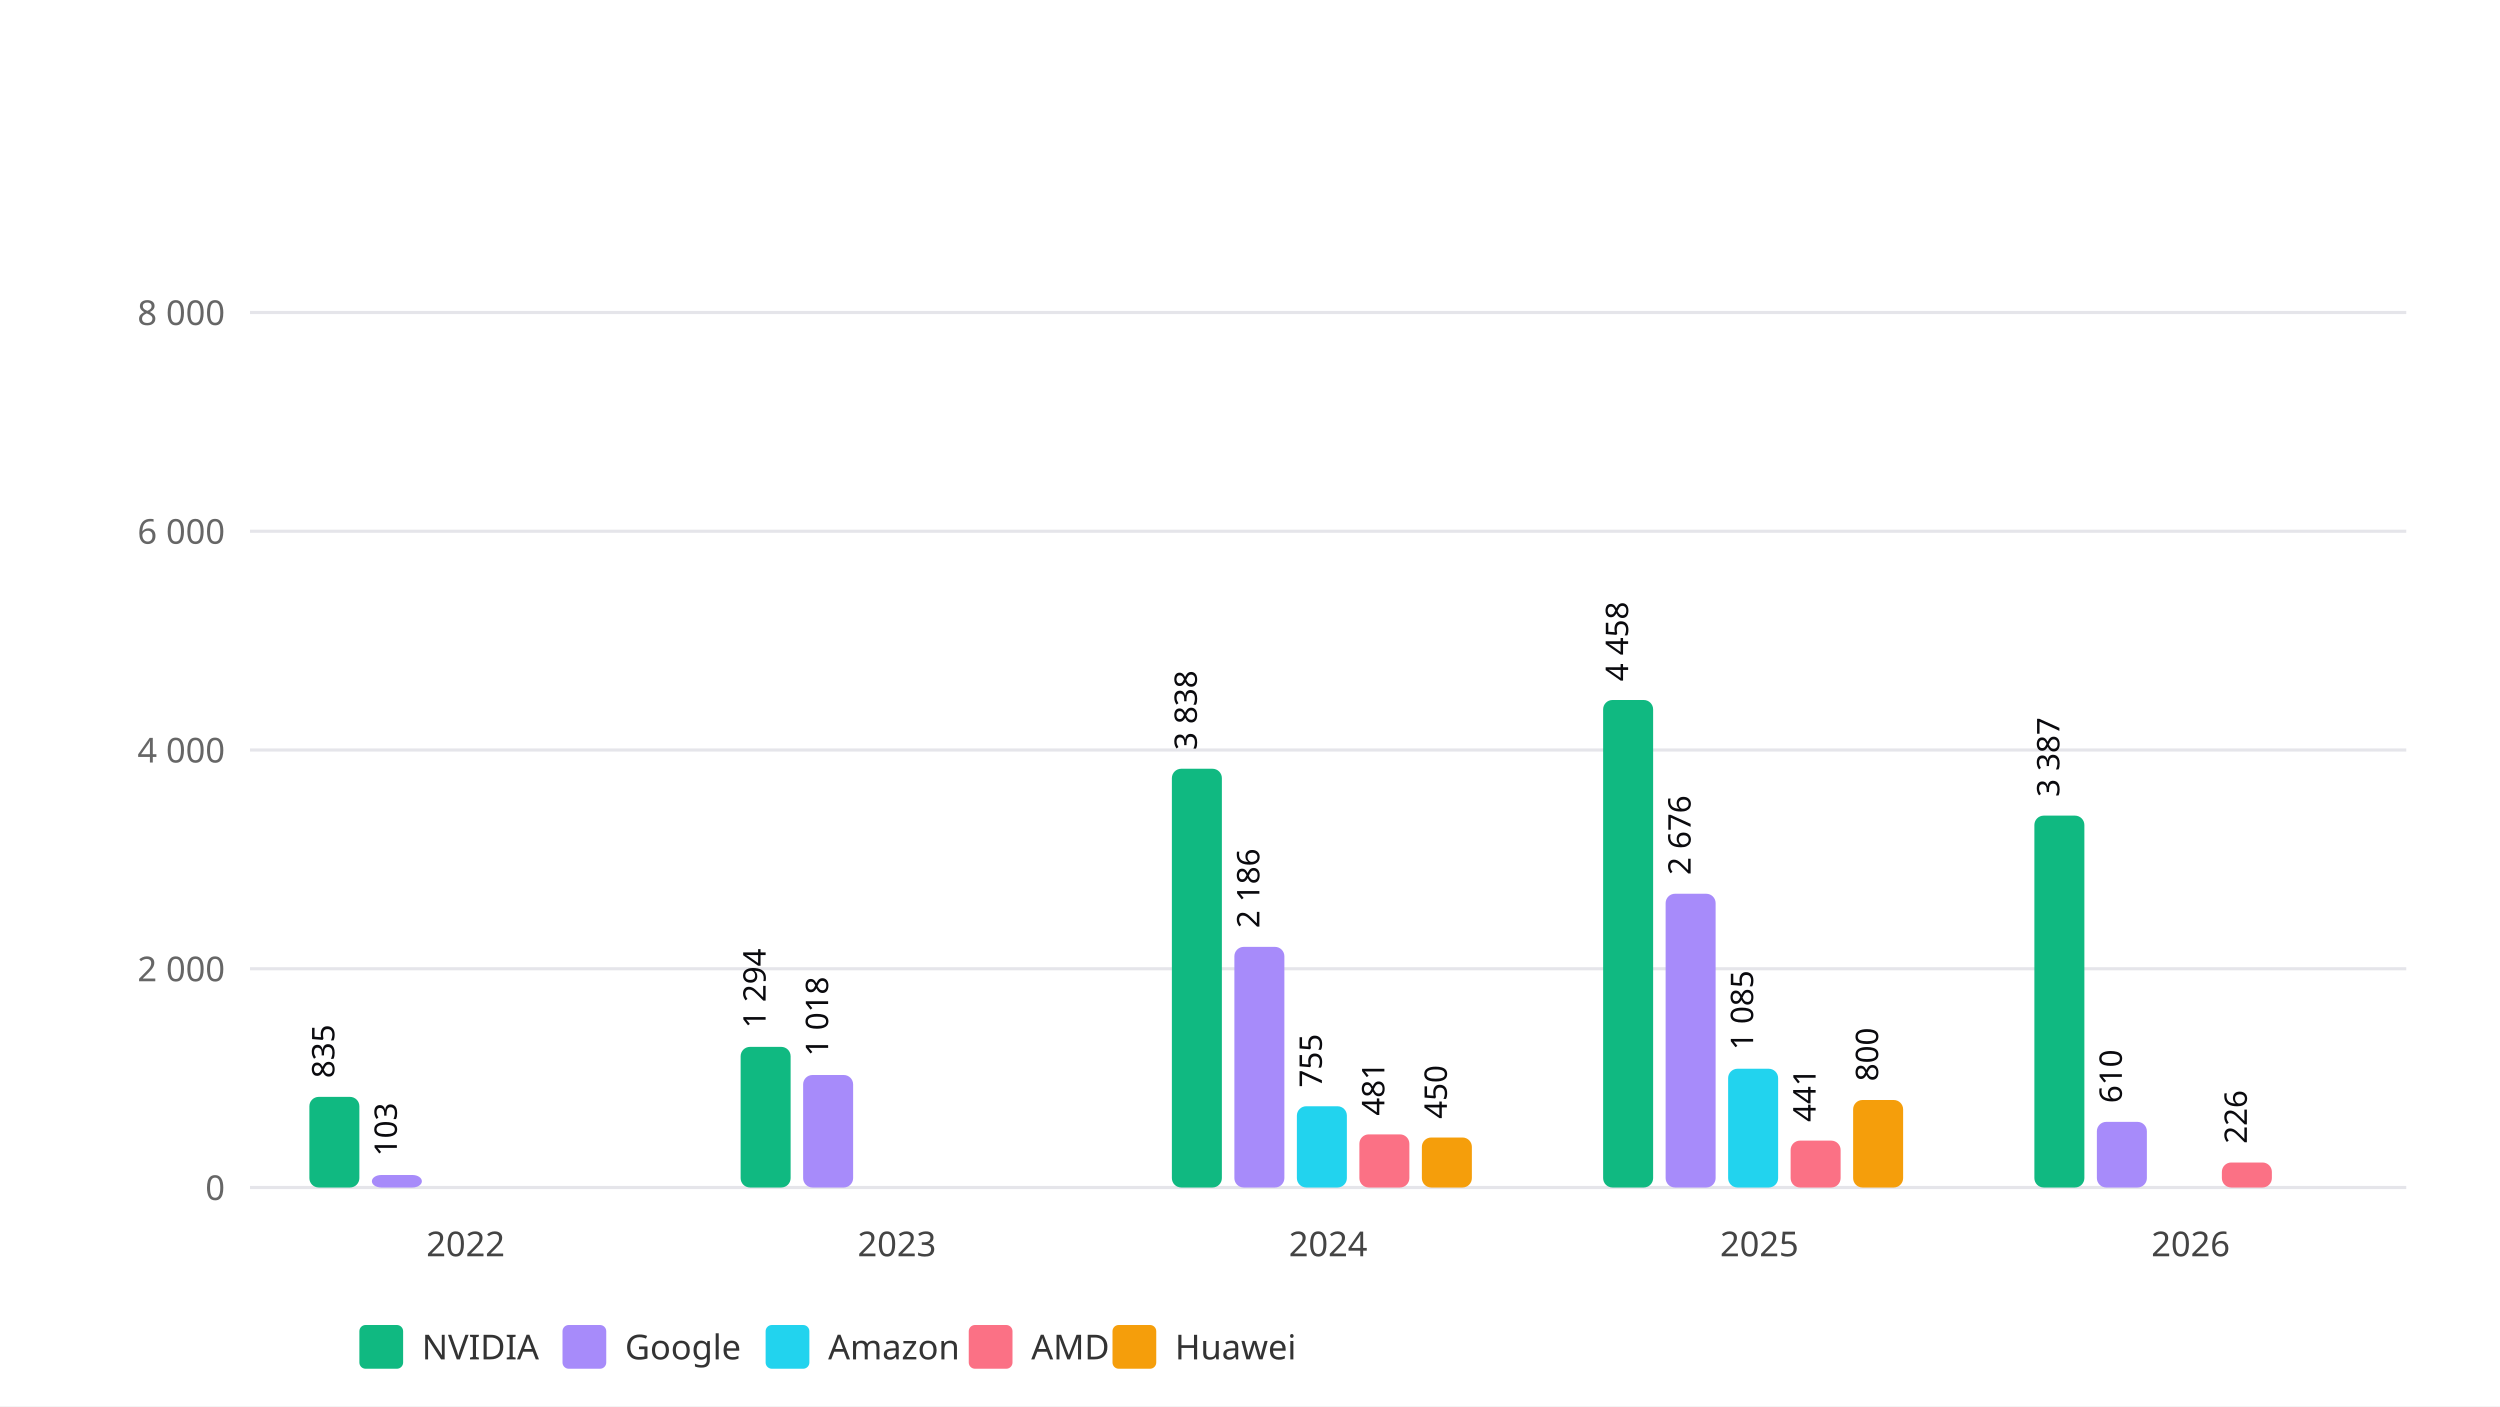
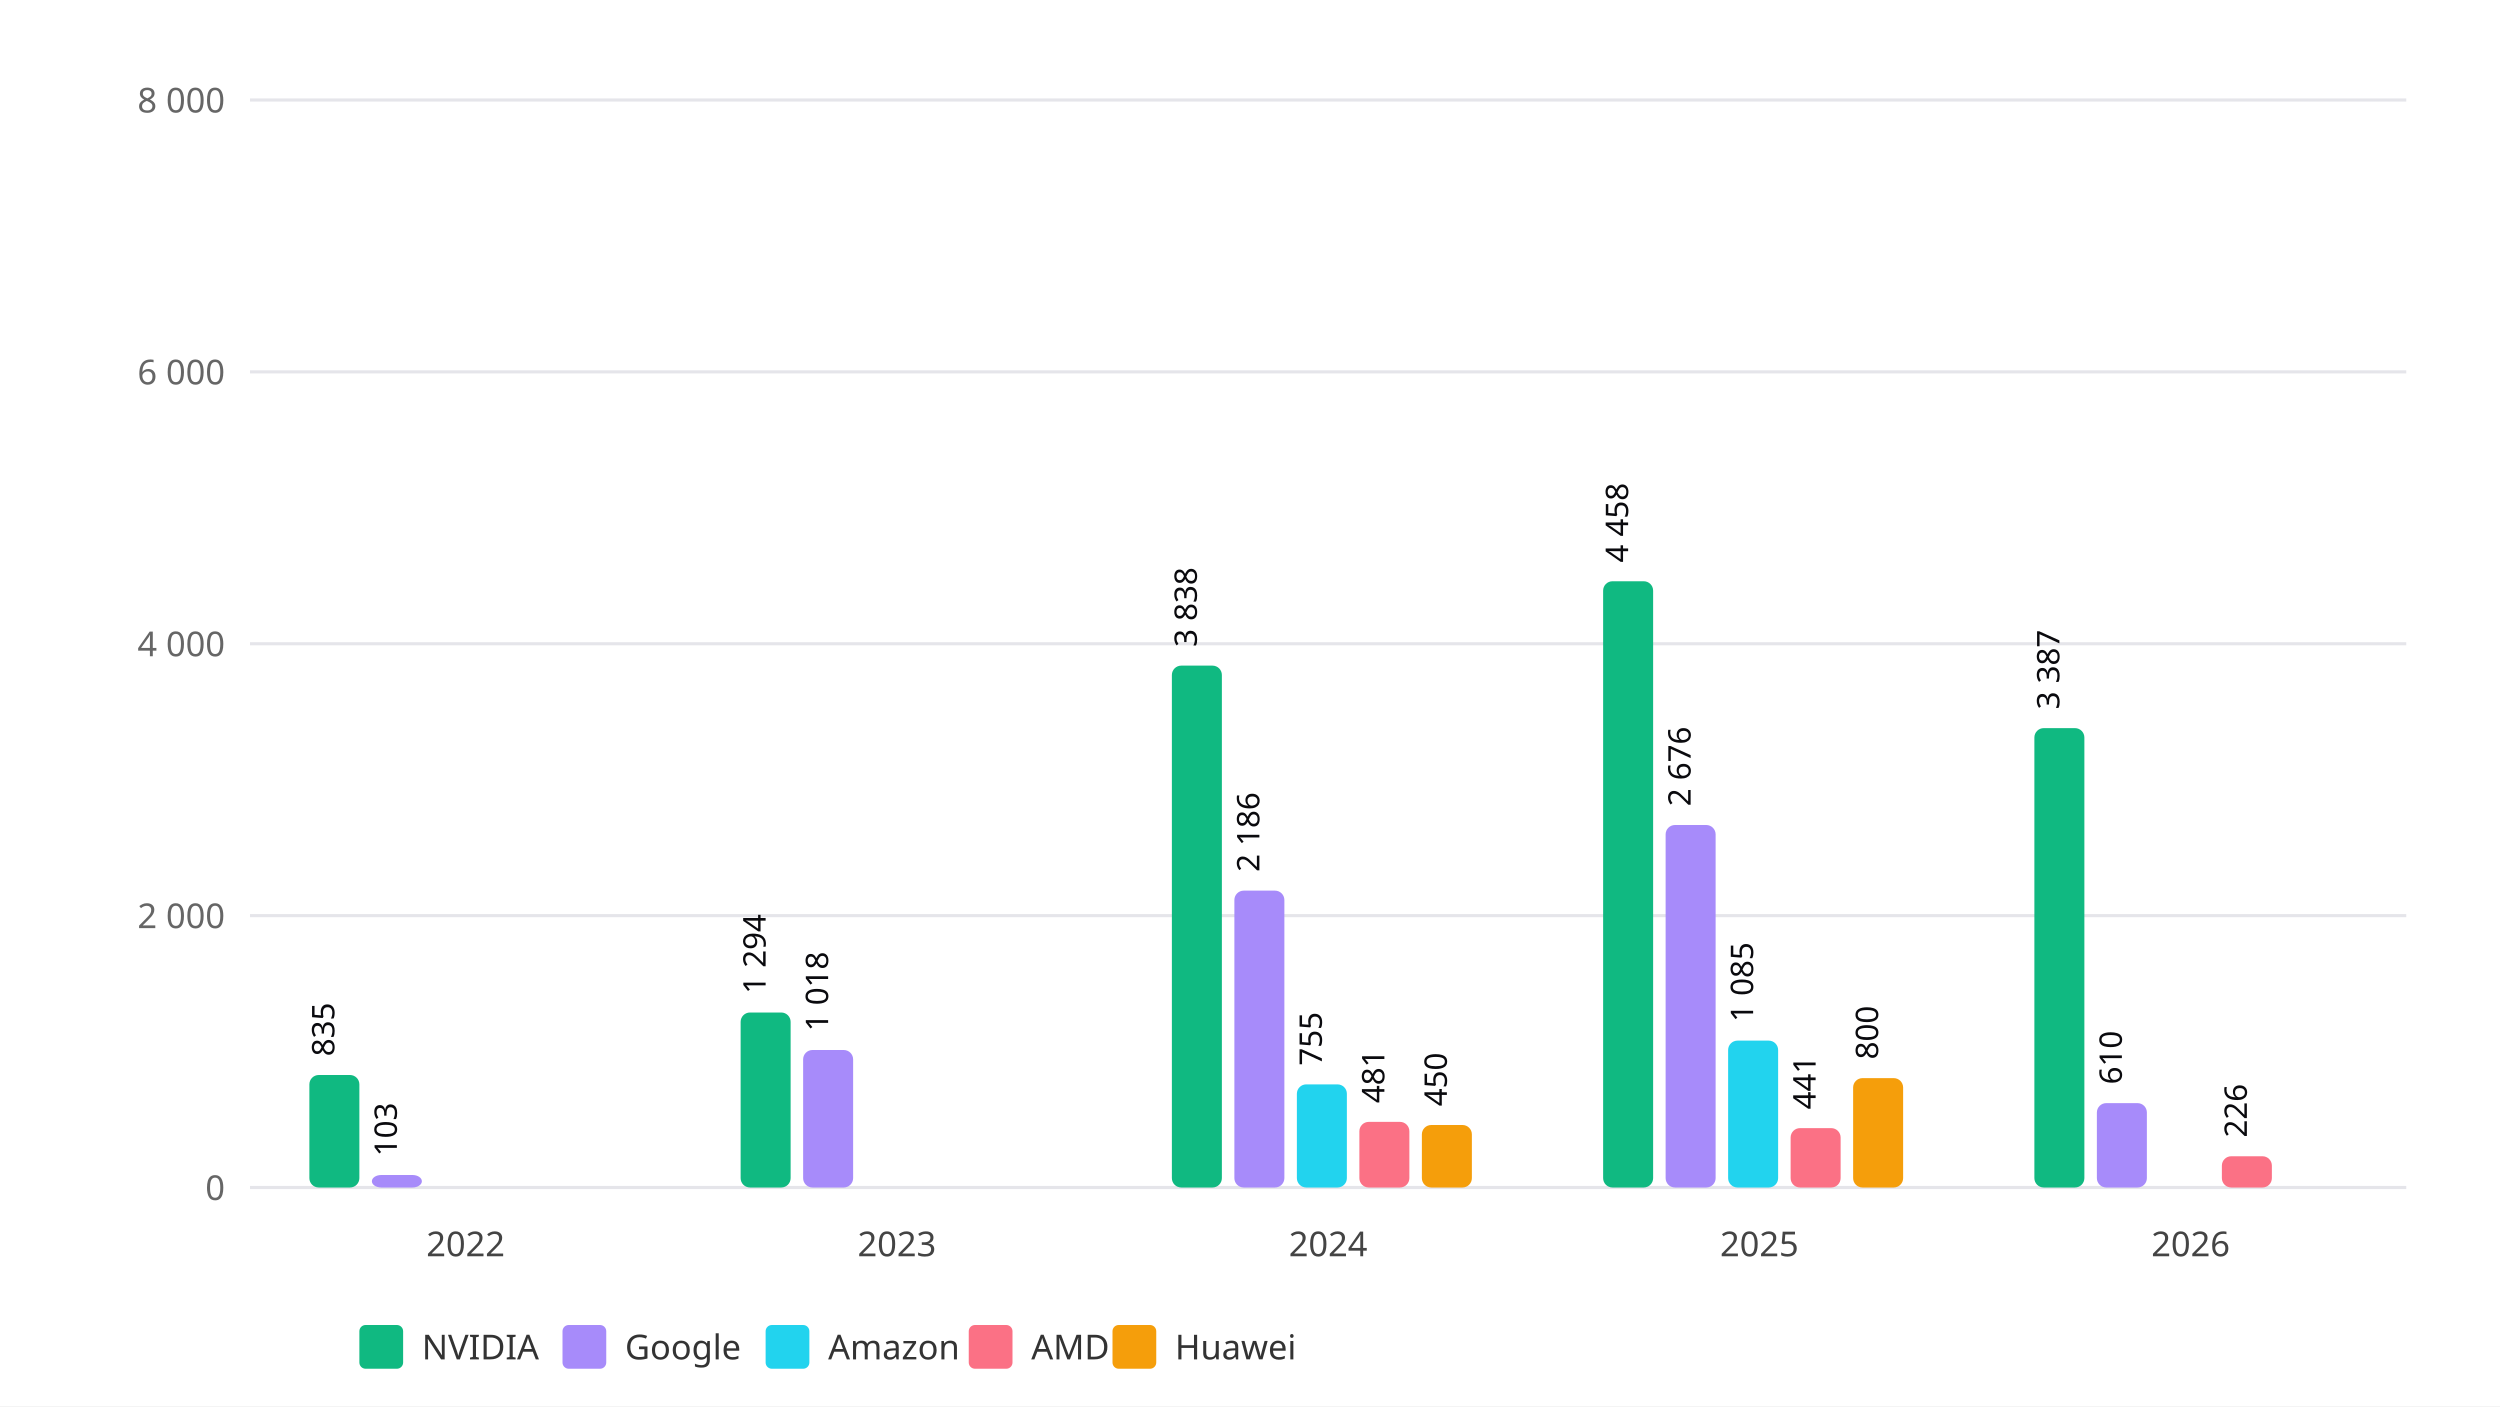
<svg xmlns="http://www.w3.org/2000/svg" viewBox="0 0 800 450" font-family="ui-sans-serif, system-ui">
  <rect width="800" height="450" fill="#ffffff" />
  <line x1="80" y1="380" x2="770" y2="380" stroke="#e5e5ea" stroke-width="1" />
  <text x="72" y="384" text-anchor="end" fill="#666" font-size="11" font-family="ui-monospace">0</text>
-   <line x1="80" y1="310" x2="770" y2="310" stroke="#e5e5ea" stroke-width="1" />
-   <text x="72" y="314" text-anchor="end" fill="#666" font-size="11" font-family="ui-monospace">2 000</text>
-   <line x1="80" y1="240" x2="770" y2="240" stroke="#e5e5ea" stroke-width="1" />
-   <text x="72" y="244" text-anchor="end" fill="#666" font-size="11" font-family="ui-monospace">4 000</text>
-   <line x1="80" y1="170" x2="770" y2="170" stroke="#e5e5ea" stroke-width="1" />
-   <text x="72" y="174" text-anchor="end" fill="#666" font-size="11" font-family="ui-monospace">6 000</text>
-   <line x1="80" y1="100" x2="770" y2="100" stroke="#e5e5ea" stroke-width="1" />
-   <text x="72" y="104" text-anchor="end" fill="#666" font-size="11" font-family="ui-monospace">8 000</text>
-   <rect x="99" y="351" width="16" height="29" fill="#10b981" rx="3" />
-   <text x="107" y="345" text-anchor="start" fill="#0a0a0e" font-size="10" font-family="ui-monospace" transform="rotate(-90 107 345)">835</text>
+   <line x1="80" y1="293" x2="770" y2="293" stroke="#e5e5ea" stroke-width="1" />
+   <text x="72" y="297" text-anchor="end" fill="#666" font-size="11" font-family="ui-monospace">2 000</text>
+   <line x1="80" y1="206" x2="770" y2="206" stroke="#e5e5ea" stroke-width="1" />
+   <text x="72" y="210" text-anchor="end" fill="#666" font-size="11" font-family="ui-monospace">4 000</text>
+   <line x1="80" y1="119" x2="770" y2="119" stroke="#e5e5ea" stroke-width="1" />
+   <text x="72" y="123" text-anchor="end" fill="#666" font-size="11" font-family="ui-monospace">6 000</text>
+   <line x1="80" y1="32" x2="770" y2="32" stroke="#e5e5ea" stroke-width="1" />
+   <text x="72" y="36" text-anchor="end" fill="#666" font-size="11" font-family="ui-monospace">8 000</text>
+   <rect x="99" y="344" width="16" height="36" fill="#10b981" rx="3" />
+   <text x="107" y="338" text-anchor="start" fill="#0a0a0e" font-size="10" font-family="ui-monospace" transform="rotate(-90 107 338)">835</text>
  <rect x="119" y="376" width="16" height="4" fill="#a78bfa" rx="3" />
  <text x="127" y="370" text-anchor="start" fill="#0a0a0e" font-size="10" font-family="ui-monospace" transform="rotate(-90 127 370)">103</text>
  <text x="149" y="402" text-anchor="middle" fill="#444" font-size="11">2022</text>
-   <rect x="237" y="335" width="16" height="45" fill="#10b981" rx="3" />
-   <text x="245" y="329" text-anchor="start" fill="#0a0a0e" font-size="10" font-family="ui-monospace" transform="rotate(-90 245 329)">1 294</text>
-   <rect x="257" y="344" width="16" height="36" fill="#a78bfa" rx="3" />
-   <text x="265" y="338" text-anchor="start" fill="#0a0a0e" font-size="10" font-family="ui-monospace" transform="rotate(-90 265 338)">1 018</text>
+   <rect x="237" y="324" width="16" height="56" fill="#10b981" rx="3" />
+   <text x="245" y="318" text-anchor="start" fill="#0a0a0e" font-size="10" font-family="ui-monospace" transform="rotate(-90 245 318)">1 294</text>
+   <rect x="257" y="336" width="16" height="44" fill="#a78bfa" rx="3" />
+   <text x="265" y="330" text-anchor="start" fill="#0a0a0e" font-size="10" font-family="ui-monospace" transform="rotate(-90 265 330)">1 018</text>
  <text x="287" y="402" text-anchor="middle" fill="#444" font-size="11">2023</text>
-   <rect x="375" y="246" width="16" height="134" fill="#10b981" rx="3" />
-   <text x="383" y="240" text-anchor="start" fill="#0a0a0e" font-size="10" font-family="ui-monospace" transform="rotate(-90 383 240)">3 838</text>
-   <rect x="395" y="303" width="16" height="77" fill="#a78bfa" rx="3" />
-   <text x="403" y="297" text-anchor="start" fill="#0a0a0e" font-size="10" font-family="ui-monospace" transform="rotate(-90 403 297)">2 186</text>
-   <rect x="415" y="354" width="16" height="26" fill="#22d3ee" rx="3" />
-   <text x="423" y="348" text-anchor="start" fill="#0a0a0e" font-size="10" font-family="ui-monospace" transform="rotate(-90 423 348)">755</text>
-   <rect x="435" y="363" width="16" height="17" fill="#fb7185" rx="3" />
-   <text x="443" y="357" text-anchor="start" fill="#0a0a0e" font-size="10" font-family="ui-monospace" transform="rotate(-90 443 357)">481</text>
-   <rect x="455" y="364" width="16" height="16" fill="#f59e0b" rx="3" />
-   <text x="463" y="358" text-anchor="start" fill="#0a0a0e" font-size="10" font-family="ui-monospace" transform="rotate(-90 463 358)">450</text>
+   <rect x="375" y="213" width="16" height="167" fill="#10b981" rx="3" />
+   <text x="383" y="207" text-anchor="start" fill="#0a0a0e" font-size="10" font-family="ui-monospace" transform="rotate(-90 383 207)">3 838</text>
+   <rect x="395" y="285" width="16" height="95" fill="#a78bfa" rx="3" />
+   <text x="403" y="279" text-anchor="start" fill="#0a0a0e" font-size="10" font-family="ui-monospace" transform="rotate(-90 403 279)">2 186</text>
+   <rect x="415" y="347" width="16" height="33" fill="#22d3ee" rx="3" />
+   <text x="423" y="341" text-anchor="start" fill="#0a0a0e" font-size="10" font-family="ui-monospace" transform="rotate(-90 423 341)">755</text>
+   <rect x="435" y="359" width="16" height="21" fill="#fb7185" rx="3" />
+   <text x="443" y="353" text-anchor="start" fill="#0a0a0e" font-size="10" font-family="ui-monospace" transform="rotate(-90 443 353)">481</text>
+   <rect x="455" y="360" width="16" height="20" fill="#f59e0b" rx="3" />
+   <text x="463" y="354" text-anchor="start" fill="#0a0a0e" font-size="10" font-family="ui-monospace" transform="rotate(-90 463 354)">450</text>
  <text x="425" y="402" text-anchor="middle" fill="#444" font-size="11">2024</text>
-   <rect x="513" y="224" width="16" height="156" fill="#10b981" rx="3" />
-   <text x="521" y="218" text-anchor="start" fill="#0a0a0e" font-size="10" font-family="ui-monospace" transform="rotate(-90 521 218)">4 458</text>
-   <rect x="533" y="286" width="16" height="94" fill="#a78bfa" rx="3" />
-   <text x="541" y="280" text-anchor="start" fill="#0a0a0e" font-size="10" font-family="ui-monospace" transform="rotate(-90 541 280)">2 676</text>
-   <rect x="553" y="342" width="16" height="38" fill="#22d3ee" rx="3" />
-   <text x="561" y="336" text-anchor="start" fill="#0a0a0e" font-size="10" font-family="ui-monospace" transform="rotate(-90 561 336)">1 085</text>
-   <rect x="573" y="365" width="16" height="15" fill="#fb7185" rx="3" />
-   <text x="581" y="359" text-anchor="start" fill="#0a0a0e" font-size="10" font-family="ui-monospace" transform="rotate(-90 581 359)">441</text>
-   <rect x="593" y="352" width="16" height="28" fill="#f59e0b" rx="3" />
-   <text x="601" y="346" text-anchor="start" fill="#0a0a0e" font-size="10" font-family="ui-monospace" transform="rotate(-90 601 346)">800</text>
+   <rect x="513" y="186" width="16" height="194" fill="#10b981" rx="3" />
+   <text x="521" y="180" text-anchor="start" fill="#0a0a0e" font-size="10" font-family="ui-monospace" transform="rotate(-90 521 180)">4 458</text>
+   <rect x="533" y="264" width="16" height="116" fill="#a78bfa" rx="3" />
+   <text x="541" y="258" text-anchor="start" fill="#0a0a0e" font-size="10" font-family="ui-monospace" transform="rotate(-90 541 258)">2 676</text>
+   <rect x="553" y="333" width="16" height="47" fill="#22d3ee" rx="3" />
+   <text x="561" y="327" text-anchor="start" fill="#0a0a0e" font-size="10" font-family="ui-monospace" transform="rotate(-90 561 327)">1 085</text>
+   <rect x="573" y="361" width="16" height="19" fill="#fb7185" rx="3" />
+   <text x="581" y="355" text-anchor="start" fill="#0a0a0e" font-size="10" font-family="ui-monospace" transform="rotate(-90 581 355)">441</text>
+   <rect x="593" y="345" width="16" height="35" fill="#f59e0b" rx="3" />
+   <text x="601" y="339" text-anchor="start" fill="#0a0a0e" font-size="10" font-family="ui-monospace" transform="rotate(-90 601 339)">800</text>
  <text x="563" y="402" text-anchor="middle" fill="#444" font-size="11">2025</text>
-   <rect x="651" y="261" width="16" height="119" fill="#10b981" rx="3" />
-   <text x="659" y="255" text-anchor="start" fill="#0a0a0e" font-size="10" font-family="ui-monospace" transform="rotate(-90 659 255)">3 387</text>
-   <rect x="671" y="359" width="16" height="21" fill="#a78bfa" rx="3" />
-   <text x="679" y="353" text-anchor="start" fill="#0a0a0e" font-size="10" font-family="ui-monospace" transform="rotate(-90 679 353)">610</text>
-   <rect x="711" y="372" width="16" height="8" fill="#fb7185" rx="3" />
-   <text x="719" y="366" text-anchor="start" fill="#0a0a0e" font-size="10" font-family="ui-monospace" transform="rotate(-90 719 366)">226</text>
+   <rect x="651" y="233" width="16" height="147" fill="#10b981" rx="3" />
+   <text x="659" y="227" text-anchor="start" fill="#0a0a0e" font-size="10" font-family="ui-monospace" transform="rotate(-90 659 227)">3 387</text>
+   <rect x="671" y="353" width="16" height="27" fill="#a78bfa" rx="3" />
+   <text x="679" y="347" text-anchor="start" fill="#0a0a0e" font-size="10" font-family="ui-monospace" transform="rotate(-90 679 347)">610</text>
+   <rect x="711" y="370" width="16" height="10" fill="#fb7185" rx="3" />
+   <text x="719" y="364" text-anchor="start" fill="#0a0a0e" font-size="10" font-family="ui-monospace" transform="rotate(-90 719 364)">226</text>
  <text x="701" y="402" text-anchor="middle" fill="#444" font-size="11">2026</text>
  <g transform="translate(0,424)">
    <rect x="115" y="0" width="14" height="14" fill="#10b981" rx="2" />
    <text x="135" y="11" fill="#333" font-size="11">NVIDIA</text>
    <rect x="180" y="0" width="14" height="14" fill="#a78bfa" rx="2" />
    <text x="200" y="11" fill="#333" font-size="11">Google</text>
    <rect x="245" y="0" width="14" height="14" fill="#22d3ee" rx="2" />
    <text x="265" y="11" fill="#333" font-size="11">Amazon</text>
    <rect x="310" y="0" width="14" height="14" fill="#fb7185" rx="2" />
    <text x="330" y="11" fill="#333" font-size="11">AMD</text>
    <rect x="356" y="0" width="14" height="14" fill="#f59e0b" rx="2" />
    <text x="376" y="11" fill="#333" font-size="11">Huawei</text>
  </g>
</svg>
